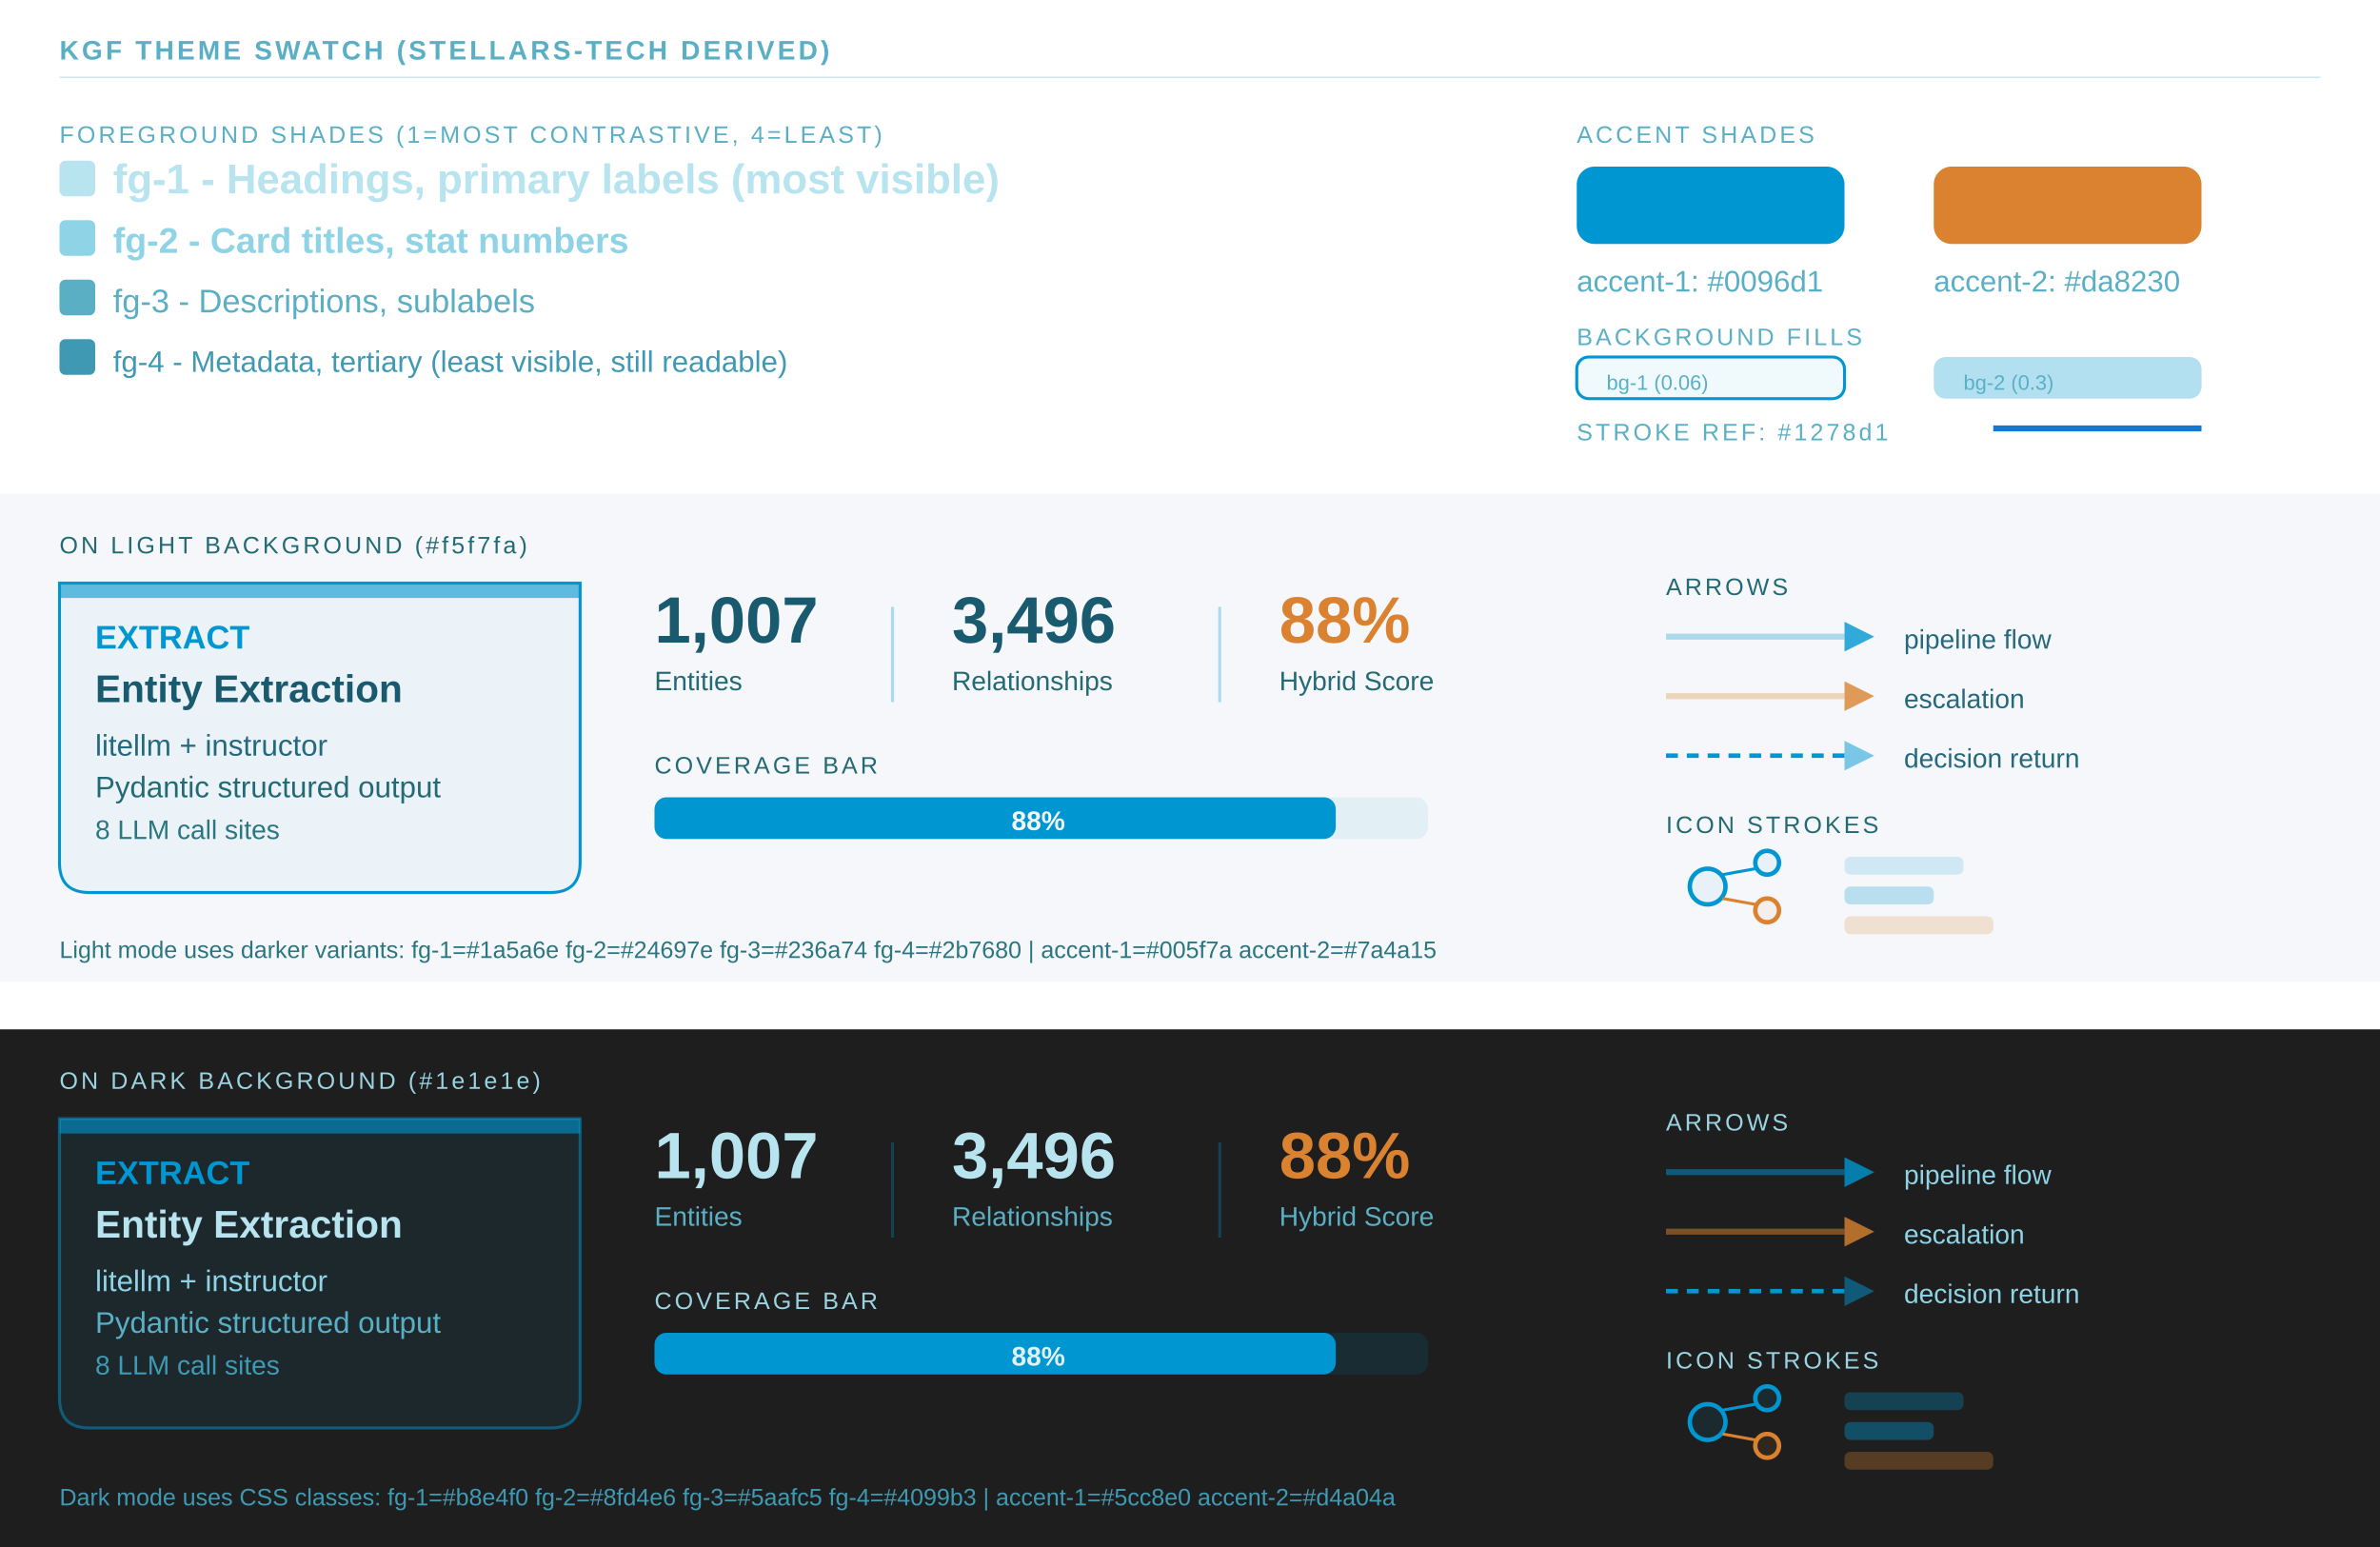
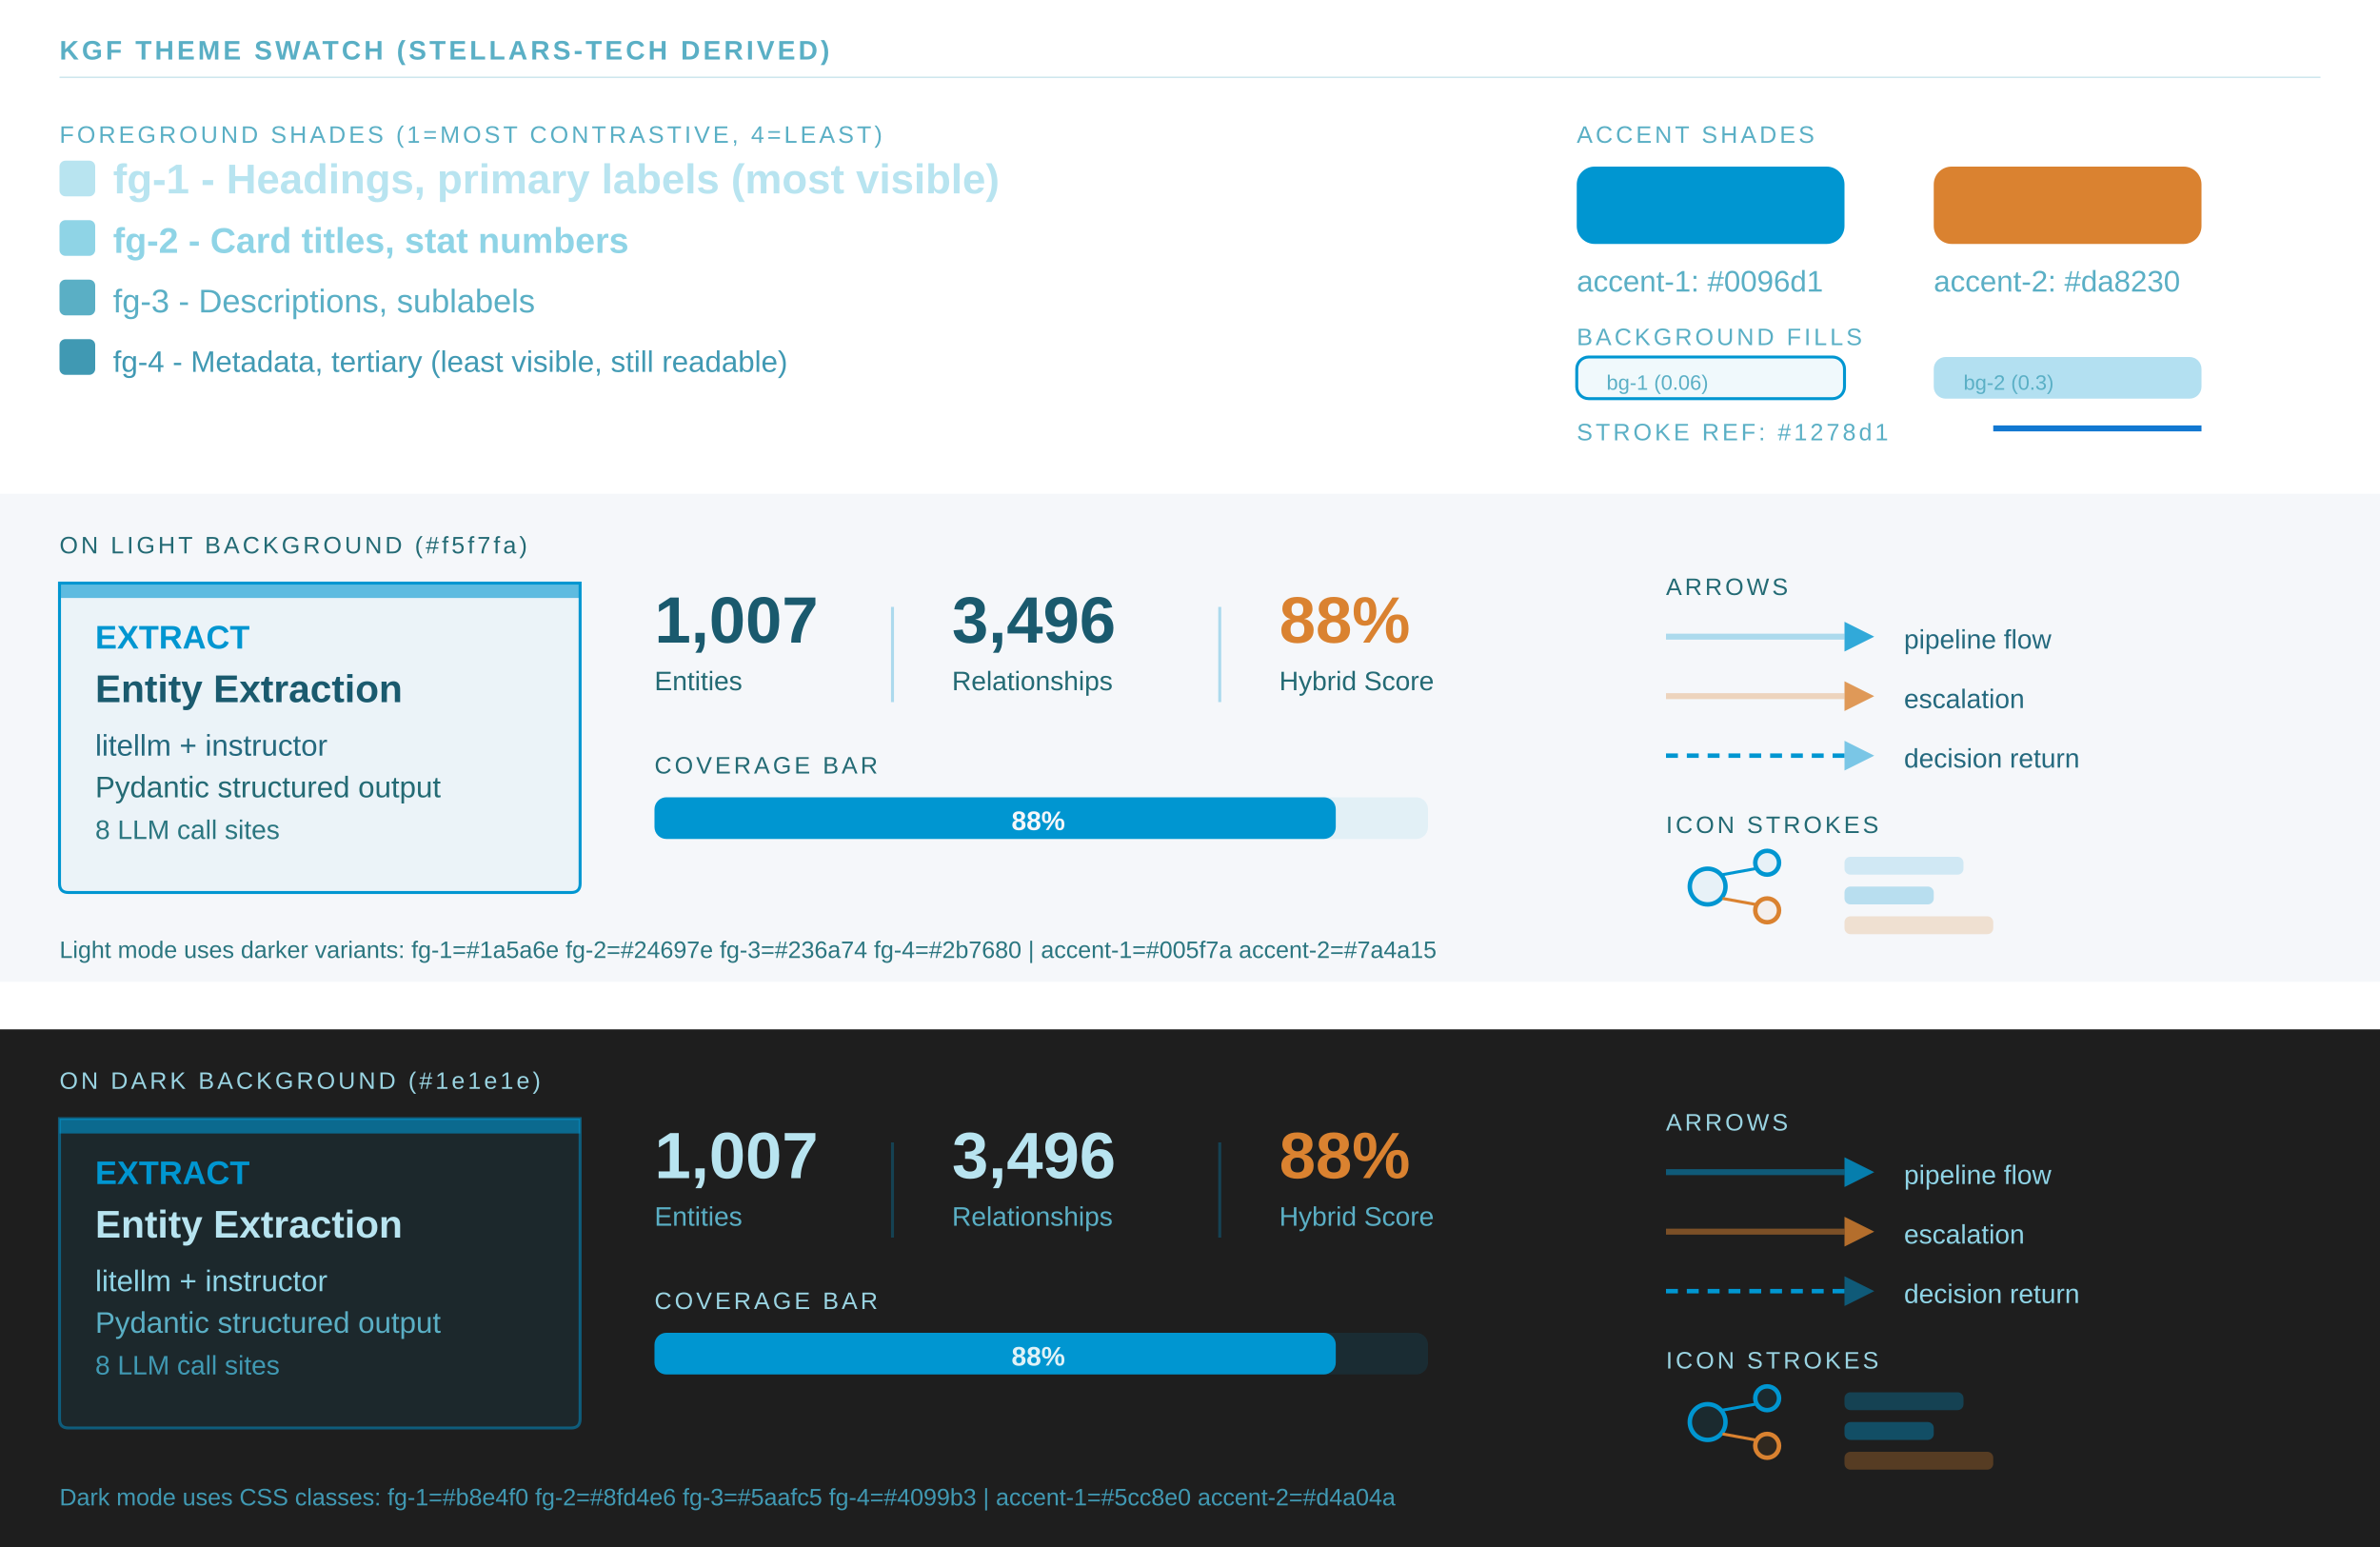
<svg xmlns="http://www.w3.org/2000/svg" viewBox="0 0 800 520">
  <style>
    .fg-1 { fill: #1a5a6e; }
    .fg-2 { fill: #24697e; }
    .fg-3 { fill: #236a74; }
    .fg-4 { fill: #2b7680; }
    .accent-1 { fill: #005f7a; }
    .accent-2 { fill: #7a4a15; }
    .on-fill { fill: #e0f2f7; }
    @media (prefers-color-scheme: dark) {
      .fg-1 { fill: #b8e4f0; }
      .fg-2 { fill: #8fd4e6; }
      .fg-3 { fill: #5aafc5; }
      .fg-4 { fill: #4099b3; }
      .accent-1 { fill: #5cc8e0; }
      .accent-2 { fill: #d4a04a; }
      .on-fill { fill: #e0f2f7; }
    }
  </style>
  <g id="guide-grid" display="none">
    <line x1="0" y1="0" x2="800" y2="0" stroke="red" stroke-width="0.5" />
    <line x1="400" y1="0" x2="400" y2="520" stroke="red" stroke-width="0.5" />
    <line x1="0" y1="520" x2="800" y2="520" stroke="red" stroke-width="0.5" />
  </g>
  <g id="palette-ref">
    <text x="20" y="20" font-family="Segoe UI, Arial, sans-serif" font-size="9" font-weight="600" fill="#5aafc5" letter-spacing="1">KGF THEME SWATCH (STELLARS-TECH DERIVED)</text>
    <line x1="20" y1="26" x2="780" y2="26" stroke="#5aafc5" stroke-width="0.5" opacity="0.3" />
    <text x="20" y="48" font-family="Segoe UI, Arial, sans-serif" font-size="8" fill="#5aafc5" letter-spacing="1">FOREGROUND SHADES (1=MOST CONTRASTIVE, 4=LEAST)</text>
    <rect x="20" y="54" width="12" height="12" rx="2" fill="#b8e4f0" />
    <text x="38" y="65" font-family="Segoe UI, Arial, sans-serif" font-size="14" font-weight="700" fill="#b8e4f0">fg-1 - Headings, primary labels (most visible)</text>
    <rect x="20" y="74" width="12" height="12" rx="2" fill="#8fd4e6" />
    <text x="38" y="85" font-family="Segoe UI, Arial, sans-serif" font-size="12" font-weight="600" fill="#8fd4e6">fg-2 - Card titles, stat numbers</text>
    <rect x="20" y="94" width="12" height="12" rx="2" fill="#5aafc5" />
    <text x="38" y="105" font-family="Segoe UI, Arial, sans-serif" font-size="11" fill="#5aafc5">fg-3 - Descriptions, sublabels</text>
    <rect x="20" y="114" width="12" height="12" rx="2" fill="#4099b3" />
    <text x="38" y="125" font-family="Segoe UI, Arial, sans-serif" font-size="10" fill="#4099b3">fg-4 - Metadata, tertiary (least visible, still readable)</text>
    <text x="530" y="48" font-family="Segoe UI, Arial, sans-serif" font-size="8" fill="#5aafc5" letter-spacing="1">ACCENT SHADES</text>
    <rect x="530" y="56" width="90" height="26" rx="6" fill="#0096d1" />
    <text x="530" y="98" font-family="Segoe UI, Arial, sans-serif" font-size="10" fill="#5aafc5">accent-1: #0096d1</text>
    <rect x="650" y="56" width="90" height="26" rx="6" fill="#da8230" />
    <text x="650" y="98" font-family="Segoe UI, Arial, sans-serif" font-size="10" fill="#5aafc5">accent-2: #da8230</text>
    <text x="530" y="116" font-family="Segoe UI, Arial, sans-serif" font-size="8" fill="#5aafc5" letter-spacing="1">BACKGROUND FILLS</text>
    <rect x="530" y="120" width="90" height="14" rx="4" fill="#0096d1" fill-opacity="0.06" stroke="#0096d1" stroke-width="1" />
    <text x="540" y="131" font-family="Segoe UI, Arial, sans-serif" font-size="7" fill="#5aafc5">bg-1 (0.06)</text>
    <rect x="650" y="120" width="90" height="14" rx="4" fill="#0096d1" opacity="0.3" />
    <text x="660" y="131" font-family="Segoe UI, Arial, sans-serif" font-size="7" fill="#5aafc5">bg-2 (0.3)</text>
    <text x="530" y="148" font-family="Segoe UI, Arial, sans-serif" font-size="8" fill="#5aafc5" letter-spacing="1">STROKE REF: #1278d1</text>
    <line x1="670" y1="144" x2="740" y2="144" stroke="#1278d1" stroke-width="2" />
  </g>
  <g id="light-strip">
    <rect x="0" y="166" width="800" height="164" fill="#f5f7fa" />
    <text x="20" y="186" font-family="Segoe UI, Arial, sans-serif" font-size="8" fill="#236a74" letter-spacing="1">ON LIGHT BACKGROUND (#f5f7fa)</text>
    <g id="card-light">
-       <path d="M20,196 H195 V290 Q195,300 185,300 H30 Q20,300 20,290 Z" fill="#0096d1" opacity="0.04" />
-       <path d="M20,196 H195 V290 Q195,300 185,300 H30 Q20,300 20,290 Z" fill="none" stroke="#0096d1" stroke-width="1" />
+       <path d="M20,196 H195 V297 Q195,300 192,300 H23 Q20,300 20,297 Z" fill="#0096d1" opacity="0.04" />
+       <path d="M20,196 H195 V297 Q195,300 192,300 H23 Q20,300 20,297 Z" fill="none" stroke="#0096d1" stroke-width="1" />
      <rect x="20" y="196" width="175" height="5" fill="#0096d1" opacity="0.6" />
      <text x="32" y="218" font-family="Segoe UI, Arial, sans-serif" font-size="11" font-weight="600" fill="#0096d1">EXTRACT</text>
      <text x="32" y="236" font-family="Segoe UI, Arial, sans-serif" font-size="13" font-weight="700" fill="#1a5a6e">Entity Extraction</text>
      <text x="32" y="254" font-family="Segoe UI, Arial, sans-serif" font-size="10" fill="#24697e">litellm + instructor</text>
      <text x="32" y="268" font-family="Segoe UI, Arial, sans-serif" font-size="10" fill="#236a74">Pydantic structured output</text>
      <text x="32" y="282" font-family="Segoe UI, Arial, sans-serif" font-size="9" fill="#2b7680">8 LLM call sites</text>
    </g>
    <g id="stats-light">
      <text x="220" y="216" font-family="Segoe UI, Arial, sans-serif" font-size="22" font-weight="700" fill="#1a5a6e">1,007</text>
      <text x="220" y="232" font-family="Segoe UI, Arial, sans-serif" font-size="9" fill="#236a74">Entities</text>
      <line x1="300" y1="204" x2="300" y2="236" stroke="#0096d1" stroke-width="1" opacity="0.3" />
      <text x="320" y="216" font-family="Segoe UI, Arial, sans-serif" font-size="22" font-weight="700" fill="#1a5a6e">3,496</text>
      <text x="320" y="232" font-family="Segoe UI, Arial, sans-serif" font-size="9" fill="#236a74">Relationships</text>
      <line x1="410" y1="204" x2="410" y2="236" stroke="#0096d1" stroke-width="1" opacity="0.3" />
      <text x="430" y="216" font-family="Segoe UI, Arial, sans-serif" font-size="22" font-weight="700" fill="#da8230">88%</text>
      <text x="430" y="232" font-family="Segoe UI, Arial, sans-serif" font-size="9" fill="#236a74">Hybrid Score</text>
    </g>
    <g id="arrows-light">
      <text x="560" y="200" font-family="Segoe UI, Arial, sans-serif" font-size="8" fill="#236a74" letter-spacing="1">ARROWS</text>
      <line x1="560" y1="214" x2="620" y2="214" stroke="#0096d1" stroke-width="2" opacity="0.3" />
      <polygon points="620,209 630,214 620,219" fill="#0096d1" opacity="0.8" />
      <text x="640" y="218" font-family="Segoe UI, Arial, sans-serif" font-size="9" fill="#24697e">pipeline flow</text>
      <line x1="560" y1="234" x2="620" y2="234" stroke="#da8230" stroke-width="2" opacity="0.3" />
      <polygon points="620,229 630,234 620,239" fill="#da8230" opacity="0.8" />
      <text x="640" y="238" font-family="Segoe UI, Arial, sans-serif" font-size="9" fill="#24697e">escalation</text>
      <line x1="560" y1="254" x2="620" y2="254" stroke="#0096d1" stroke-width="1.5" stroke-dasharray="4,3" />
      <polygon points="620,249 630,254 620,259" fill="#0096d1" opacity="0.5" />
      <text x="640" y="258" font-family="Segoe UI, Arial, sans-serif" font-size="9" fill="#24697e">decision return</text>
    </g>
    <g id="icons-light">
      <text x="560" y="280" font-family="Segoe UI, Arial, sans-serif" font-size="8" fill="#236a74" letter-spacing="1">ICON STROKES</text>
      <circle cx="574" cy="298" r="6" fill="#0096d1" fill-opacity="0.06" stroke="#0096d1" stroke-width="1.5" />
      <circle cx="594" cy="290" r="4" fill="#0096d1" fill-opacity="0.06" stroke="#0096d1" stroke-width="1.5" />
      <line x1="579" y1="294" x2="590" y2="292" stroke="#0096d1" stroke-width="1" />
      <circle cx="594" cy="306" r="4" fill="#da8230" fill-opacity="0.06" stroke="#da8230" stroke-width="1.5" />
      <line x1="579" y1="302" x2="590" y2="304" stroke="#da8230" stroke-width="1" />
      <rect x="620" y="288" width="40" height="6" rx="2" fill="#0096d1" fill-opacity="0.15" />
      <rect x="620" y="298" width="30" height="6" rx="2" fill="#0096d1" fill-opacity="0.25" />
      <rect x="620" y="308" width="50" height="6" rx="2" fill="#da8230" fill-opacity="0.2" />
    </g>
    <g id="coverage-light">
      <text x="220" y="260" font-family="Segoe UI, Arial, sans-serif" font-size="8" fill="#236a74" letter-spacing="1">COVERAGE BAR</text>
      <rect x="220" y="268" width="260" height="14" rx="4" fill="#0096d1" fill-opacity="0.08" />
      <rect x="220" y="268" width="229" height="14" rx="4" fill="#0096d1" />
      <text x="340" y="279" font-family="Segoe UI, Arial, sans-serif" font-size="9" font-weight="600" fill="#f5f7fa">88%</text>
    </g>
    <text x="20" y="322" font-family="Segoe UI, Arial, sans-serif" font-size="8" fill="#2b7680">Light mode uses darker variants: fg-1=#1a5a6e fg-2=#24697e fg-3=#236a74 fg-4=#2b7680 | accent-1=#005f7a accent-2=#7a4a15</text>
  </g>
  <g id="dark-strip">
    <rect x="0" y="346" width="800" height="174" fill="#1e1e1e" />
    <text x="20" y="366" font-family="Segoe UI, Arial, sans-serif" font-size="8" fill="#9ad4e2" letter-spacing="1">ON DARK BACKGROUND (#1e1e1e)</text>
    <g id="card-dark">
-       <path d="M20,376 H195 V470 Q195,480 185,480 H30 Q20,480 20,470 Z" fill="#0096d1" opacity="0.08" />
-       <path d="M20,376 H195 V470 Q195,480 185,480 H30 Q20,480 20,470 Z" fill="none" stroke="#0096d1" stroke-width="1" opacity="0.5" />
+       <path d="M20,376 H195 V477 Q195,480 192,480 H23 Q20,480 20,477 Z" fill="#0096d1" opacity="0.08" />
+       <path d="M20,376 H195 V477 Q195,480 192,480 H23 Q20,480 20,477 Z" fill="none" stroke="#0096d1" stroke-width="1" opacity="0.5" />
      <rect x="20" y="376" width="175" height="5" fill="#0096d1" opacity="0.6" />
      <text x="32" y="398" font-family="Segoe UI, Arial, sans-serif" font-size="11" font-weight="600" fill="#0096d1">EXTRACT</text>
      <text x="32" y="416" font-family="Segoe UI, Arial, sans-serif" font-size="13" font-weight="700" fill="#b8e4f0">Entity Extraction</text>
      <text x="32" y="434" font-family="Segoe UI, Arial, sans-serif" font-size="10" fill="#8fd4e6">litellm + instructor</text>
      <text x="32" y="448" font-family="Segoe UI, Arial, sans-serif" font-size="10" fill="#5aafc5">Pydantic structured output</text>
      <text x="32" y="462" font-family="Segoe UI, Arial, sans-serif" font-size="9" fill="#4099b3">8 LLM call sites</text>
    </g>
    <g id="stats-dark">
      <text x="220" y="396" font-family="Segoe UI, Arial, sans-serif" font-size="22" font-weight="700" fill="#b8e4f0">1,007</text>
      <text x="220" y="412" font-family="Segoe UI, Arial, sans-serif" font-size="9" fill="#5aafc5">Entities</text>
      <line x1="300" y1="384" x2="300" y2="416" stroke="#0096d1" stroke-width="1" opacity="0.3" />
      <text x="320" y="396" font-family="Segoe UI, Arial, sans-serif" font-size="22" font-weight="700" fill="#b8e4f0">3,496</text>
      <text x="320" y="412" font-family="Segoe UI, Arial, sans-serif" font-size="9" fill="#5aafc5">Relationships</text>
      <line x1="410" y1="384" x2="410" y2="416" stroke="#0096d1" stroke-width="1" opacity="0.3" />
      <text x="430" y="396" font-family="Segoe UI, Arial, sans-serif" font-size="22" font-weight="700" fill="#da8230">88%</text>
      <text x="430" y="412" font-family="Segoe UI, Arial, sans-serif" font-size="9" fill="#5aafc5">Hybrid Score</text>
    </g>
    <g id="arrows-dark">
      <text x="560" y="380" font-family="Segoe UI, Arial, sans-serif" font-size="8" fill="#9ad4e2" letter-spacing="1">ARROWS</text>
      <line x1="560" y1="394" x2="620" y2="394" stroke="#0096d1" stroke-width="2" opacity="0.5" />
      <polygon points="620,389 630,394 620,399" fill="#0096d1" opacity="0.8" />
      <text x="640" y="398" font-family="Segoe UI, Arial, sans-serif" font-size="9" fill="#8fd4e6">pipeline flow</text>
      <line x1="560" y1="414" x2="620" y2="414" stroke="#da8230" stroke-width="2" opacity="0.5" />
      <polygon points="620,409 630,414 620,419" fill="#da8230" opacity="0.8" />
      <text x="640" y="418" font-family="Segoe UI, Arial, sans-serif" font-size="9" fill="#8fd4e6">escalation</text>
      <line x1="560" y1="434" x2="620" y2="434" stroke="#0096d1" stroke-width="1.5" stroke-dasharray="4,3" />
      <polygon points="620,429 630,434 620,439" fill="#0096d1" opacity="0.5" />
      <text x="640" y="438" font-family="Segoe UI, Arial, sans-serif" font-size="9" fill="#8fd4e6">decision return</text>
    </g>
    <g id="icons-dark">
      <text x="560" y="460" font-family="Segoe UI, Arial, sans-serif" font-size="8" fill="#9ad4e2" letter-spacing="1">ICON STROKES</text>
      <circle cx="574" cy="478" r="6" fill="#0096d1" fill-opacity="0.1" stroke="#0096d1" stroke-width="1.5" />
      <circle cx="594" cy="470" r="4" fill="#0096d1" fill-opacity="0.1" stroke="#0096d1" stroke-width="1.5" />
      <line x1="579" y1="474" x2="590" y2="472" stroke="#0096d1" stroke-width="1" />
      <circle cx="594" cy="486" r="4" fill="#da8230" fill-opacity="0.1" stroke="#da8230" stroke-width="1.5" />
      <line x1="579" y1="482" x2="590" y2="484" stroke="#da8230" stroke-width="1" />
      <rect x="620" y="468" width="40" height="6" rx="2" fill="#0096d1" fill-opacity="0.3" />
      <rect x="620" y="478" width="30" height="6" rx="2" fill="#0096d1" fill-opacity="0.4" />
      <rect x="620" y="488" width="50" height="6" rx="2" fill="#da8230" fill-opacity="0.3" />
    </g>
    <g id="coverage-dark">
      <text x="220" y="440" font-family="Segoe UI, Arial, sans-serif" font-size="8" fill="#9ad4e2" letter-spacing="1">COVERAGE BAR</text>
      <rect x="220" y="448" width="260" height="14" rx="4" fill="#0096d1" fill-opacity="0.12" />
      <rect x="220" y="448" width="229" height="14" rx="4" fill="#0096d1" />
      <text x="340" y="459" font-family="Segoe UI, Arial, sans-serif" font-size="9" font-weight="600" fill="#e0f2f7">88%</text>
    </g>
    <text x="20" y="506" font-family="Segoe UI, Arial, sans-serif" font-size="8" fill="#4099b3">Dark mode uses CSS classes: fg-1=#b8e4f0 fg-2=#8fd4e6 fg-3=#5aafc5 fg-4=#4099b3 | accent-1=#5cc8e0 accent-2=#d4a04a</text>
  </g>
</svg>
